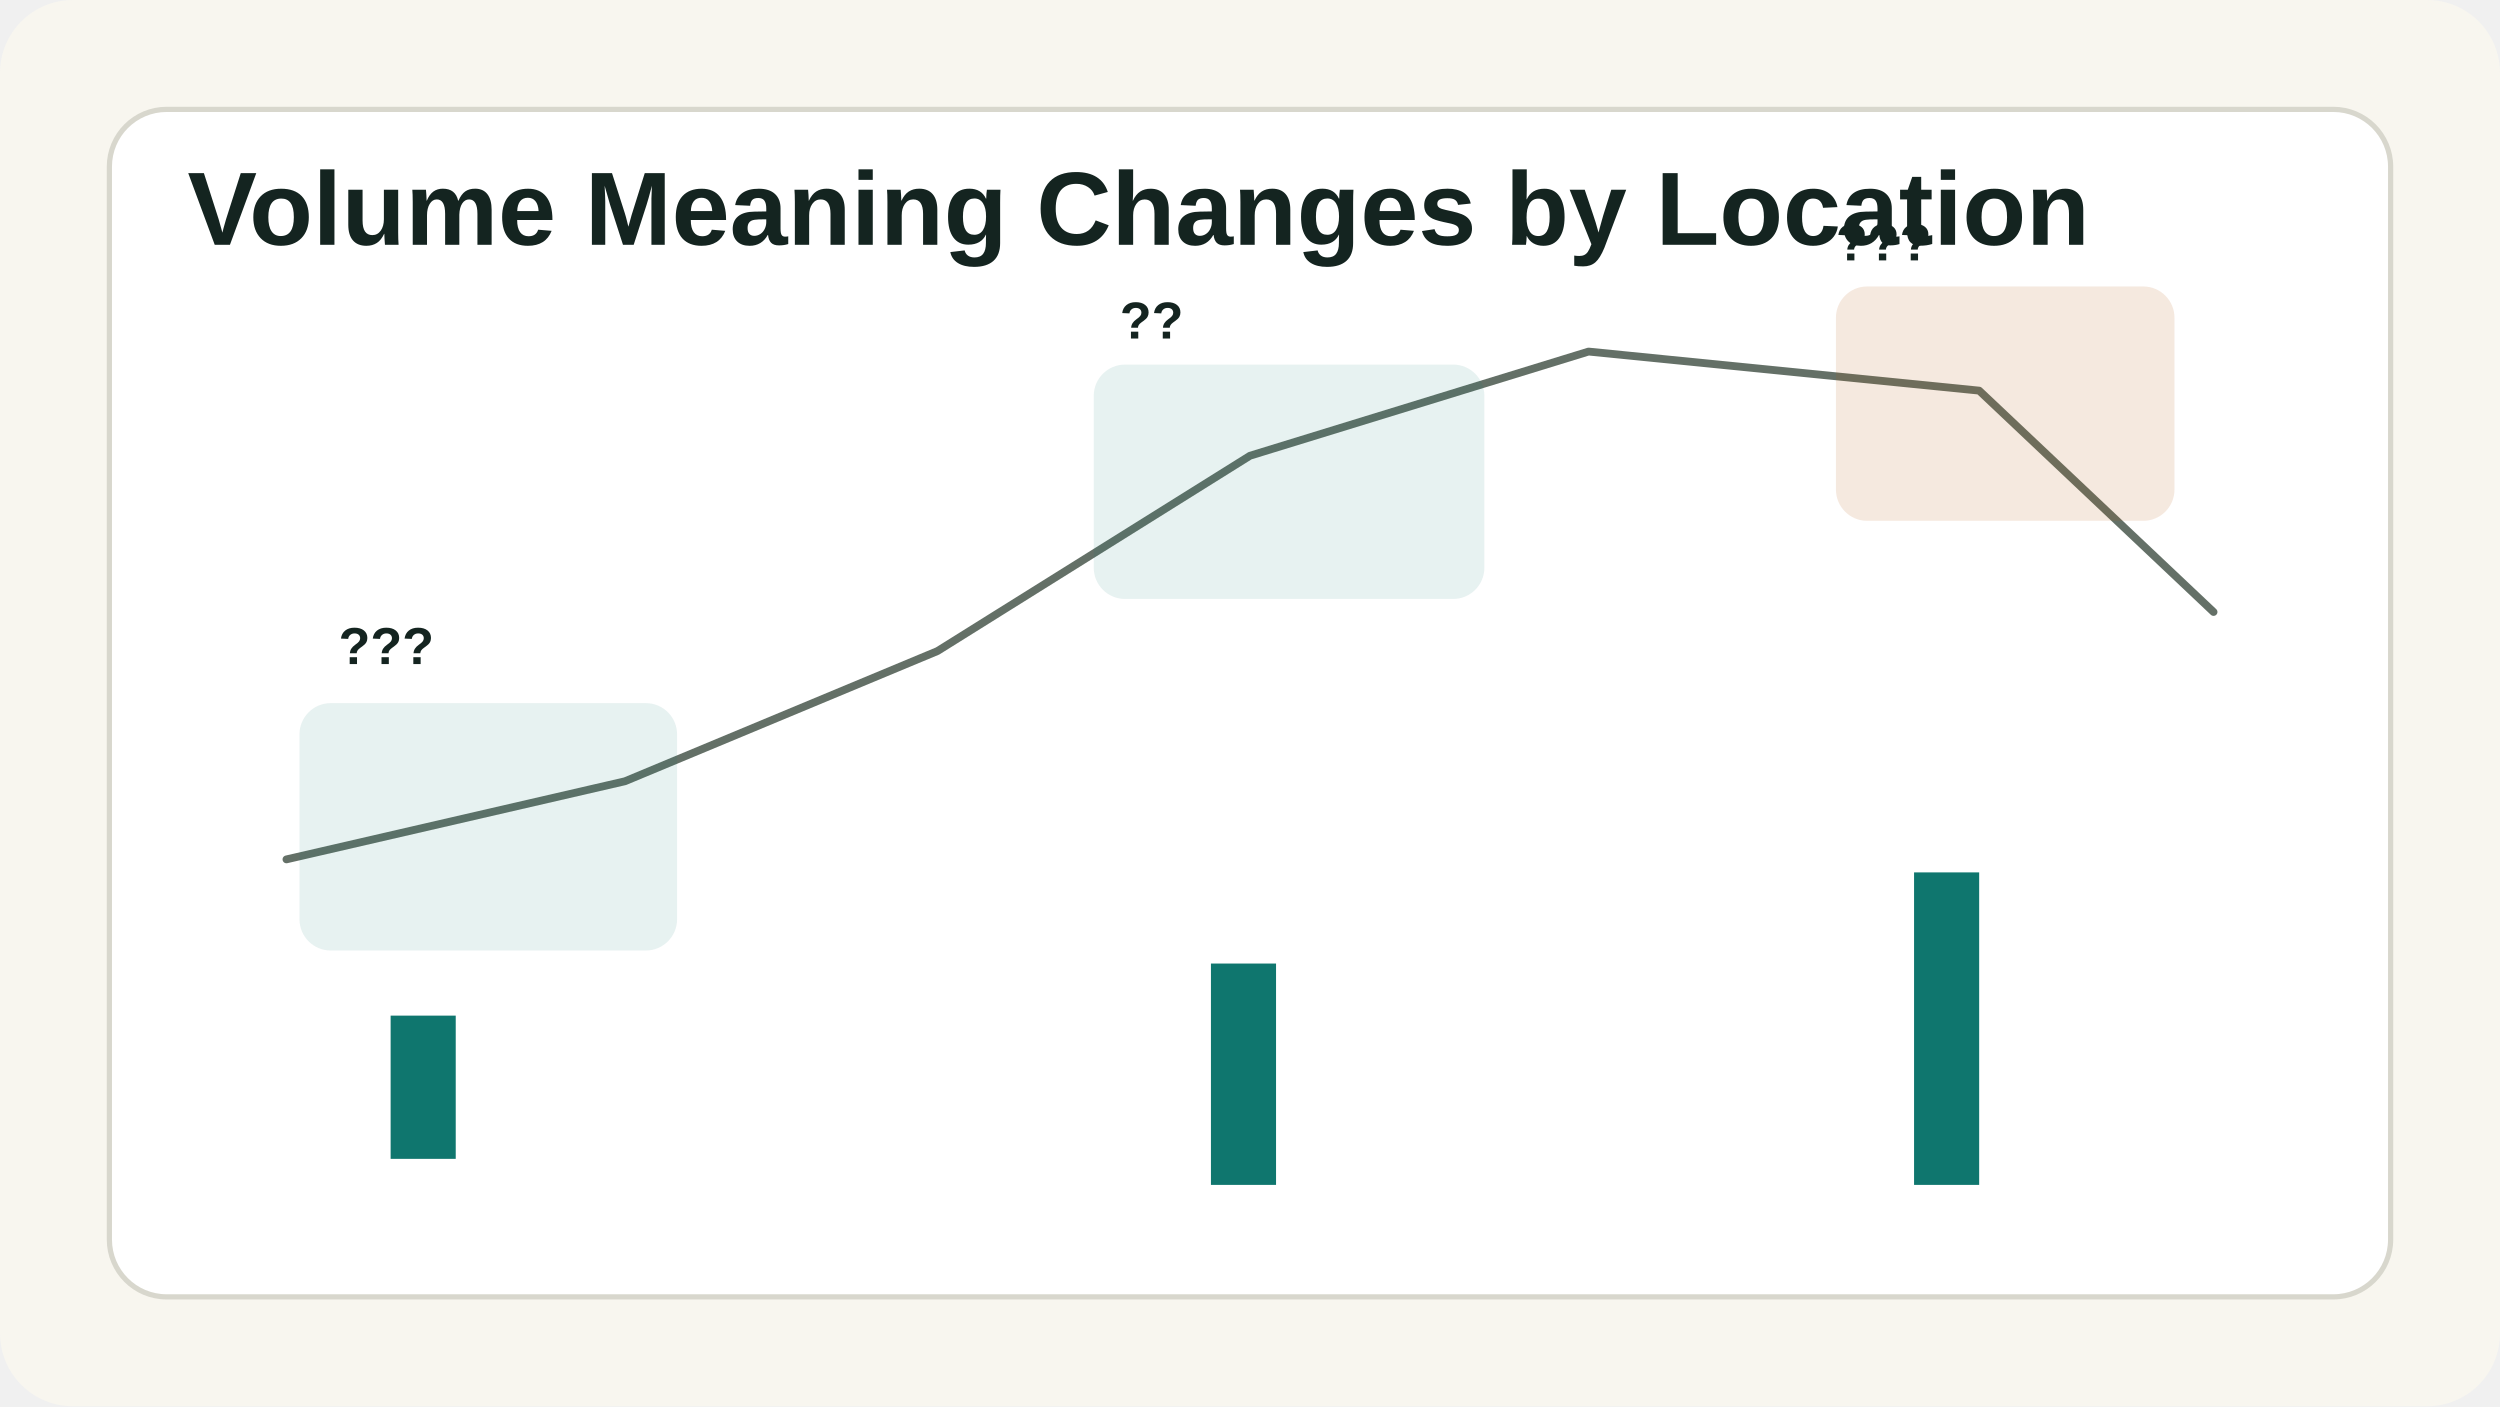
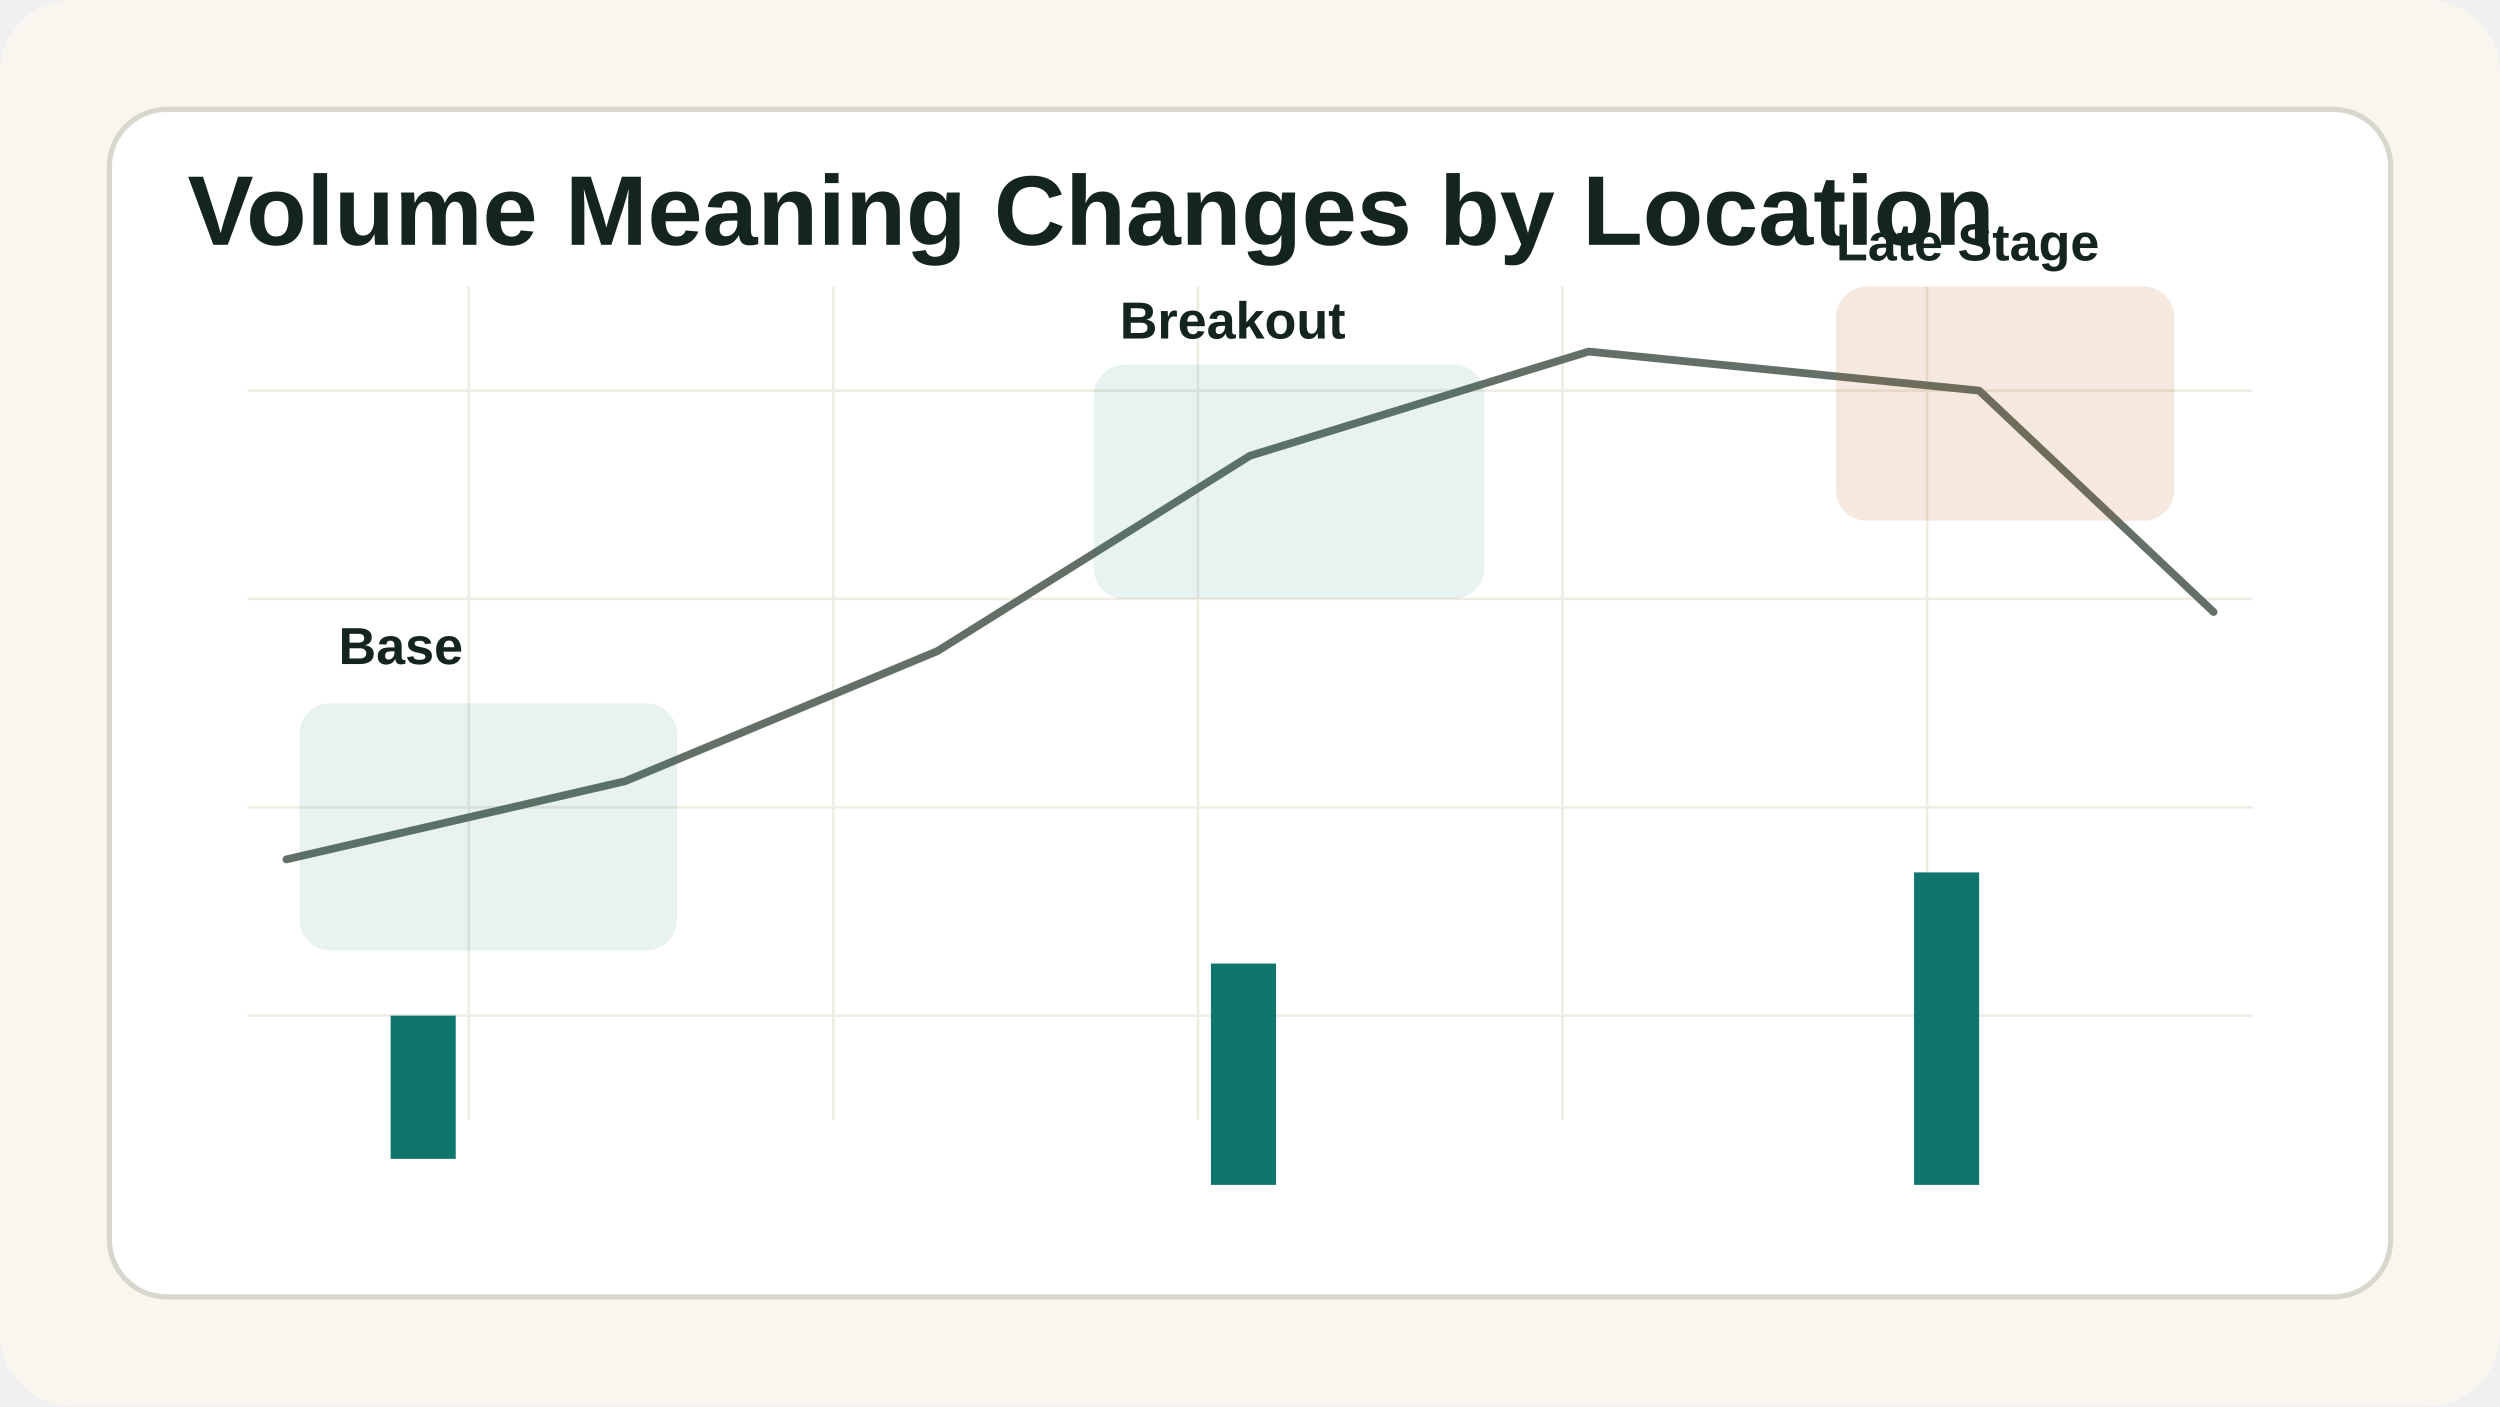
<svg xmlns="http://www.w3.org/2000/svg" width="960" height="540" viewBox="0 0 960 540" role="img">
  <defs>
-     <style>.bg{fill:#f8f6ef}.panel{fill:#fff;stroke:#d8d7cd;stroke-width:2}.axis{stroke:#98a39a;stroke-width:2}.up{stroke:#0f766e;stroke-width:5;fill:none;stroke-linecap:round;stroke-linejoin:round}.down{stroke:#b45309;stroke-width:5;fill:none;stroke-linecap:round;stroke-linejoin:round}.muted{stroke:#647067;stroke-width:3;fill:none;stroke-linecap:round;stroke-linejoin:round}.zone{fill:#0f766e;opacity:.10}.risk{fill:#b45309;opacity:.13}.txt{font-family:Arial,'Noto Sans KR',sans-serif;fill:#142420;font-weight:700}.small{font-size:20px}.mid{font-size:28px}.big{font-size:40px}.thin{font-weight:500;fill:#50605a}.dash{stroke-dasharray:8 8}</style>
+     <style>.bg{fill:#f8f6ef}.panel{fill:#fff;stroke:#d8d7cd;stroke-width:2}.grid{stroke:#e8e5da;stroke-width:1}.axis{stroke:#98a39a;stroke-width:2}.up{stroke:#0f766e;stroke-width:5;fill:none;stroke-linecap:round;stroke-linejoin:round}.down{stroke:#b45309;stroke-width:5;fill:none;stroke-linecap:round;stroke-linejoin:round}.muted{stroke:#647067;stroke-width:3;fill:none;stroke-linecap:round;stroke-linejoin:round}.thin{stroke:#647067;stroke-width:2;fill:none;stroke-linecap:round;stroke-linejoin:round}.dash{stroke-dasharray:8 8}.zone{fill:#0f766e;opacity:.10}.risk{fill:#b45309;opacity:.13}.target{fill:#0f766e;opacity:.16}.txt{font-family:Arial,sans-serif;fill:#142420;font-weight:700}.small{font-size:20px}.mid{font-size:28px}.big{font-size:38px}.note{font-size:18px;fill:#50605a;font-weight:600}.label{fill:#fff;font-size:16px;font-weight:700}</style>
  </defs>
  <rect class="bg" width="960" height="540" rx="28" />
  <rect class="panel" x="42" y="42" width="876" height="456" rx="22" />
+   <g opacity=".75">
+     <path class="grid" d="M95 150H865M95 230H865M95 310H865M95 390H865M180 110V430M320 110V430M460 110V430M600 110V430M740 110V430" />
+   </g>
  <text class="txt big" x="72" y="94">Volume Meaning Changes by Location</text>
  <path class="muted" d="M110 330L240 300L360 250L480 175L610 135L760 150L850 235" />
  <rect class="zone" x="115" y="270" width="145" height="95" rx="12" />
  <rect class="zone" x="420" y="140" width="150" height="90" rx="12" />
  <rect class="risk" x="705" y="110" width="130" height="90" rx="12" />
  <g fill="#0f766e">
    <rect x="150" y="390" width="25" height="55" />
    <rect x="465" y="370" width="25" height="85" />
    <rect x="735" y="335" width="25" height="120" />
  </g>
-   <text class="txt small" x="130" y="255">???</text>
-   <text class="txt small" x="430" y="130">??</text>
-   <text class="txt small" x="705" y="100">???</text>
+   <text class="txt small" x="130" y="255">Base</text>
+   <text class="txt small" x="430" y="130">Breakout</text>
+   <text class="txt small" x="705" y="100">Late Stage</text>
</svg>
